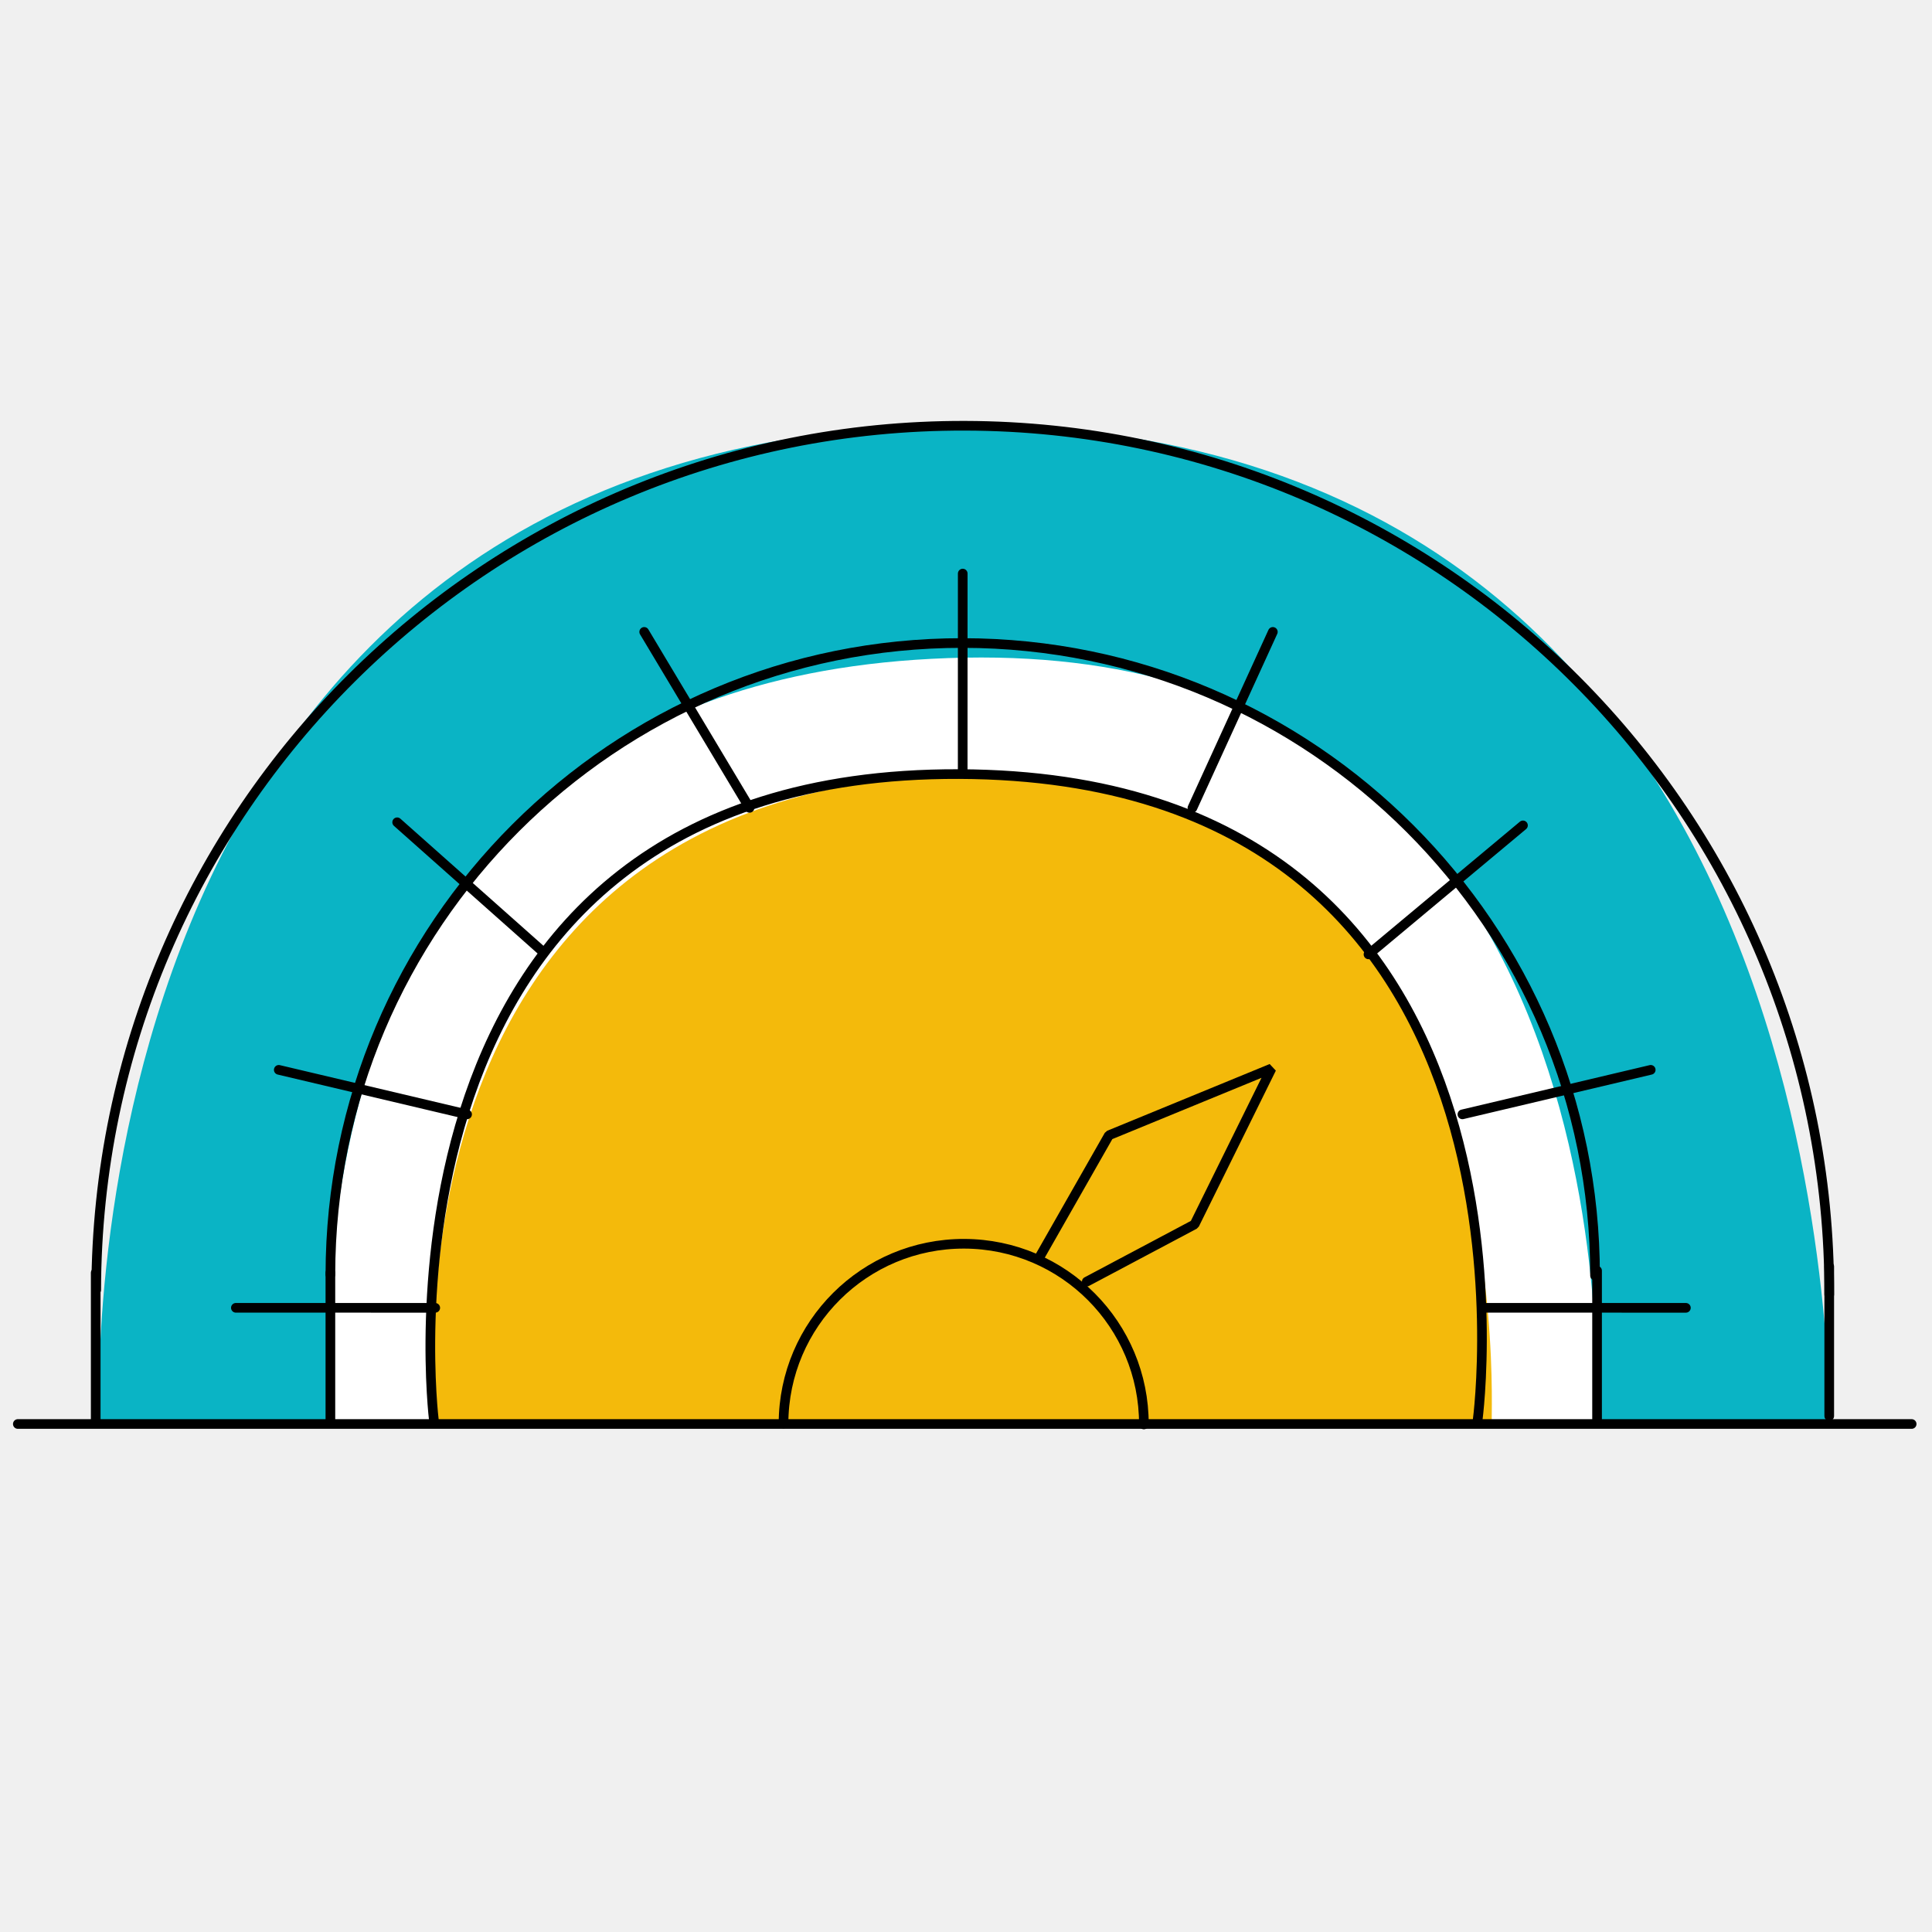
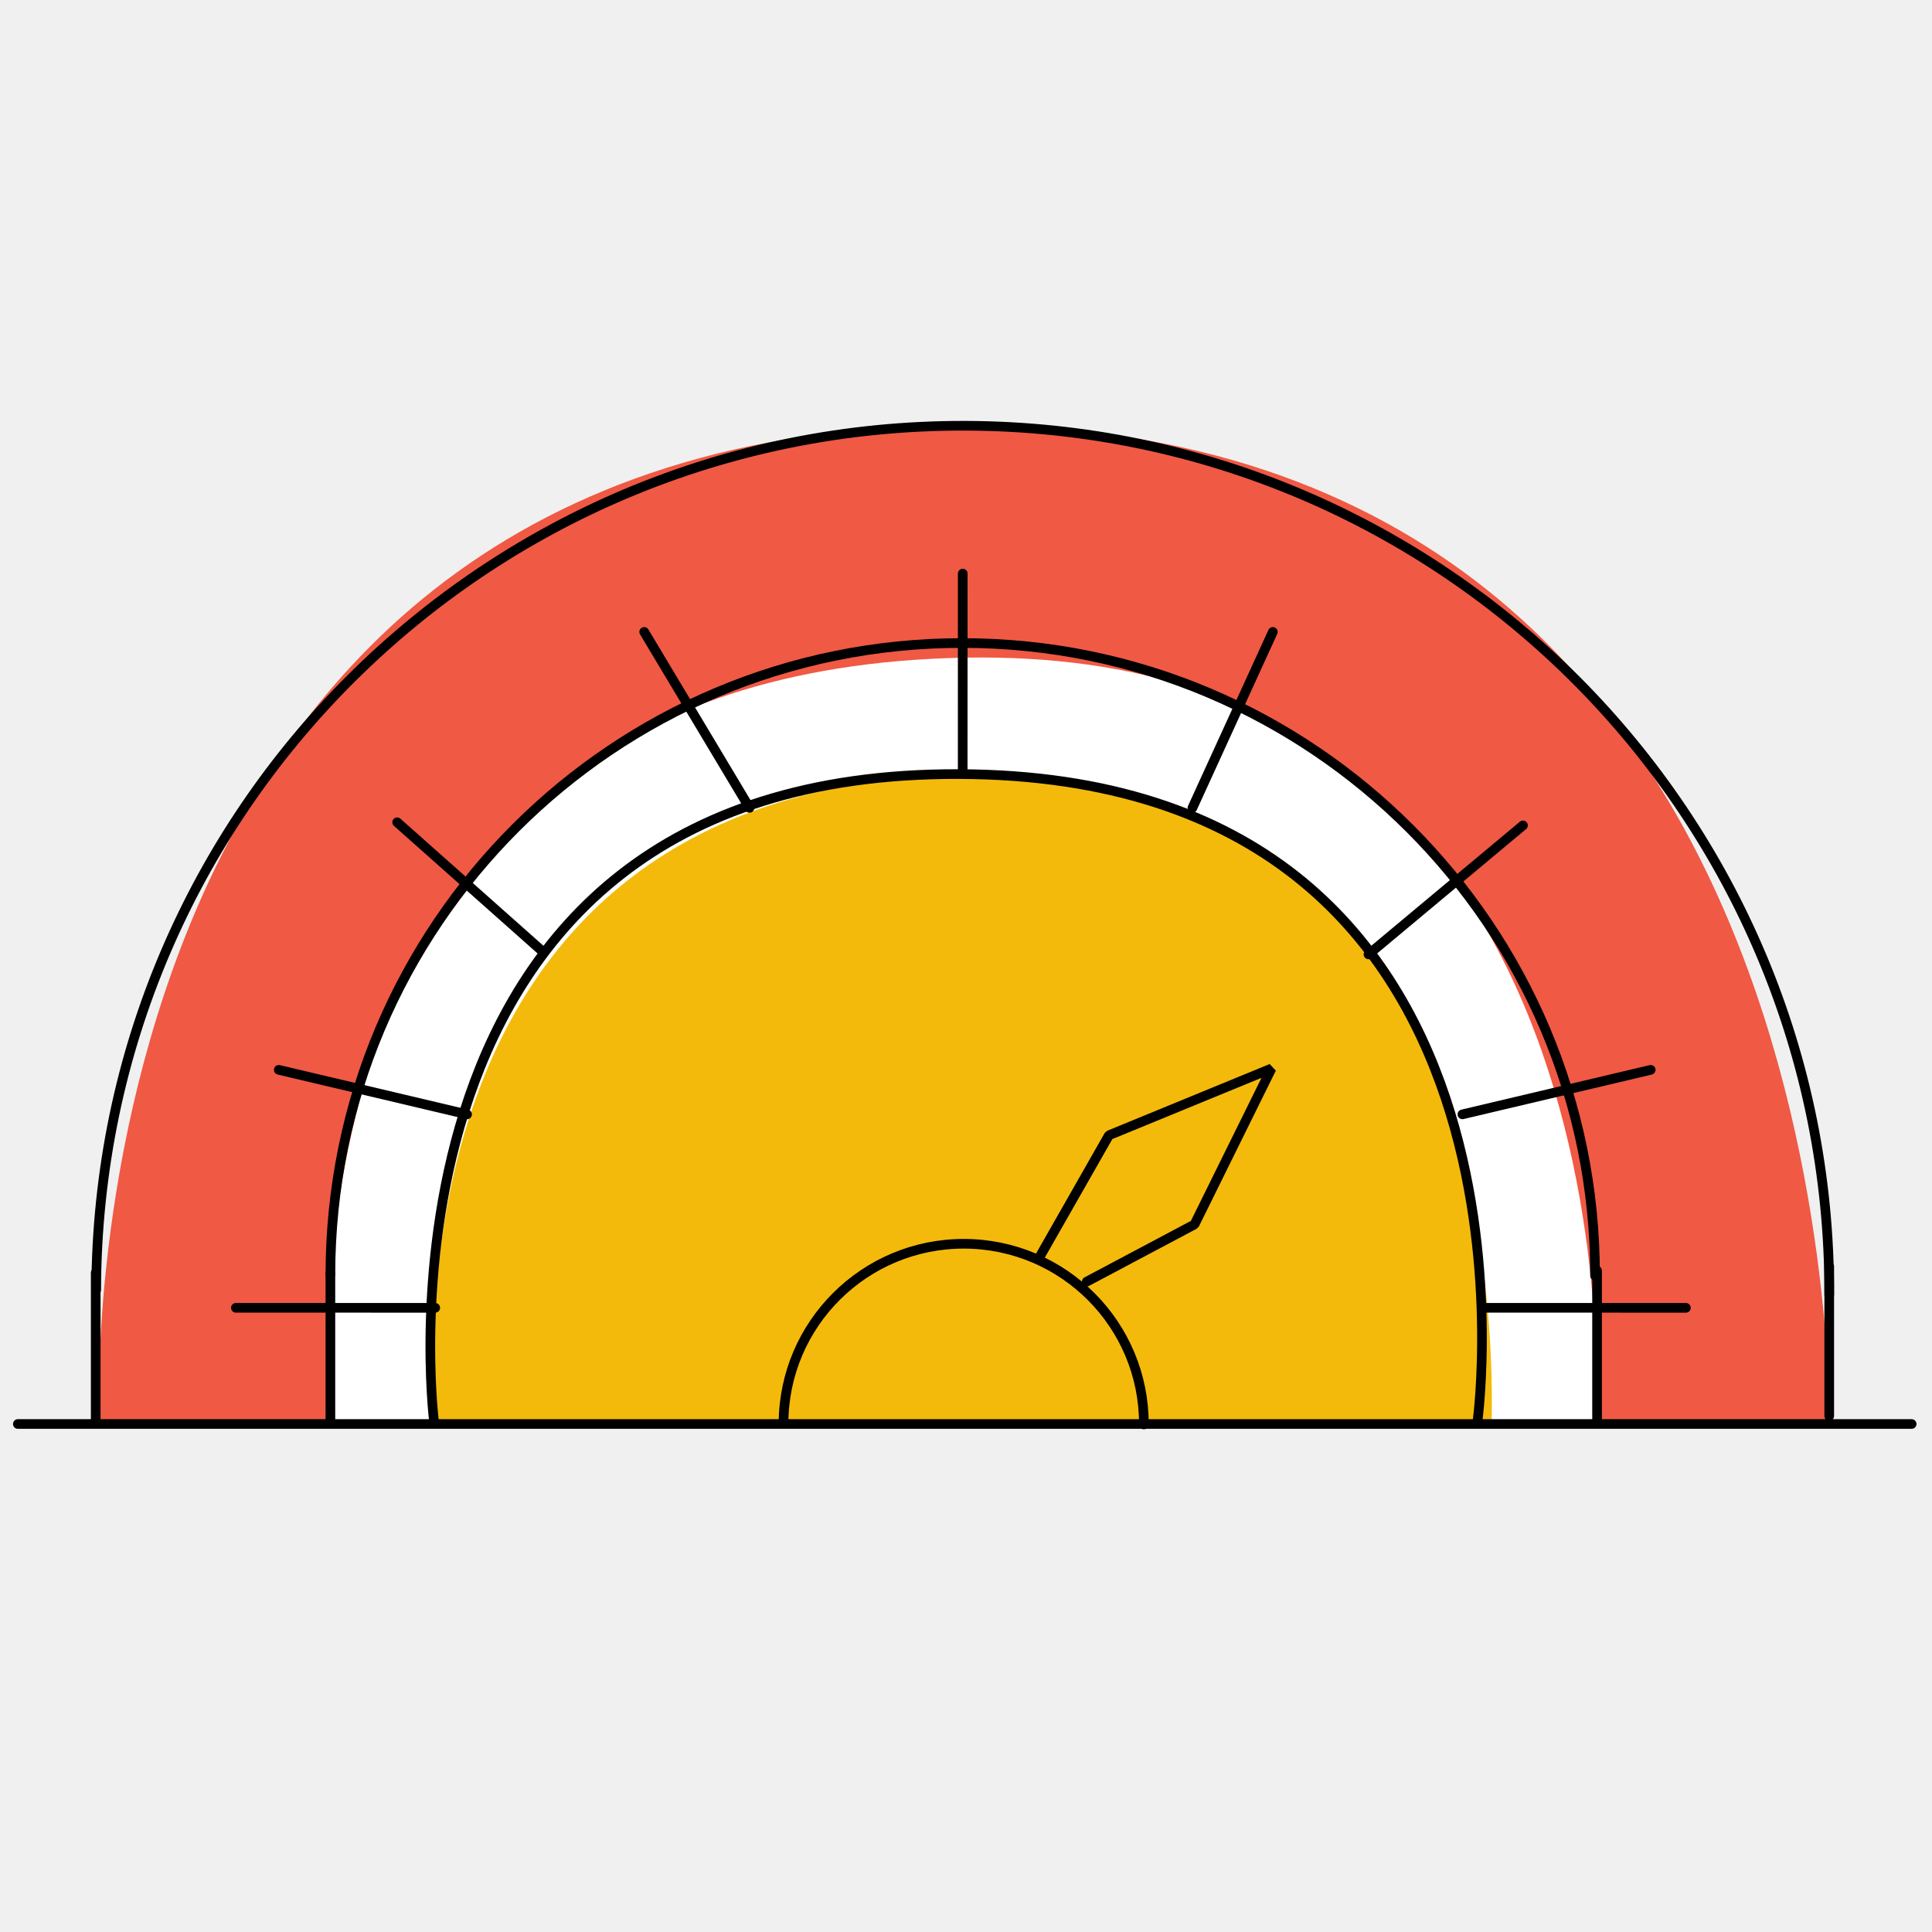
<svg xmlns="http://www.w3.org/2000/svg" version="1.1" id="Layer_1" x="0px" y="0px" width="100px" height="100px" viewBox="0 0 100 100" enable-background="new 0 0 100 100" xml:space="preserve">
-   <path fill="#0AB4C5" d="M5.134,73.617c0,0-2.366-51.617,44.843-51.617c47.455,0,44.332,54.729,44.84,51.481" />
+   <path fill="#F05944" d="M5.134,73.617c0,0-2.366-51.617,44.843-51.617c47.455,0,44.332,54.729,44.84,51.481" />
  <path fill="#FFFFFF" d="M17.207,73.617c0,0-4.744-38.89,32.737-39.577C86.342,33.373,82.3,76.002,82.68,73.513" />
  <path fill="#F4BA0B" d="M22.619,73.617c0,0-3.957-32.938,27.31-33.52c30.362-0.565,26.99,35.54,27.308,33.431" />
  <image display="none" overflow="visible" width="350" height="350" transform="matrix(0.09 0 0 0.09 -23.6665 39.167)">
</image>
  <line fill="none" stroke="#000000" stroke-width="0.5" stroke-linecap="round" stroke-miterlimit="10" x1="4.954" y1="65.878" x2="4.954" y2="73.617" />
  <line fill="none" stroke="#000000" stroke-width="0.5" stroke-linecap="round" stroke-miterlimit="10" x1="49.831" y1="29.688" x2="49.829" y2="40.006" />
  <line fill="none" stroke="#000000" stroke-width="0.5" stroke-linecap="round" stroke-miterlimit="10" x1="76.941" y1="67.692" x2="87.261" y2="67.693" />
  <line fill="none" stroke="#000000" stroke-width="0.5" stroke-linecap="round" stroke-miterlimit="10" x1="12.209" y1="67.692" x2="22.528" y2="67.693" />
  <path fill="none" stroke="#000000" stroke-width="0.5" stroke-linecap="round" stroke-miterlimit="10" d="M17.101,65.969  c0.014-18.067,14.661-32.703,32.73-32.686c18.067,0.014,32.739,14.673,32.728,32.74" />
  <line fill="none" stroke="#000000" stroke-width="0.5" stroke-linecap="round" stroke-miterlimit="10" x1="82.664" y1="65.771" x2="82.664" y2="73.511" />
  <line fill="none" stroke="#000000" stroke-width="0.5" stroke-linecap="round" stroke-miterlimit="10" x1="17.101" y1="65.878" x2="17.101" y2="73.617" />
  <g>
    <path fill="none" stroke="#000000" stroke-width="0.5" stroke-linecap="round" stroke-miterlimit="10" d="M4.979,66.767   c0.066-24.772,20.212-44.8,44.983-44.73c24.771,0.066,44.787,20.201,44.719,44.97" />
    <line fill="none" stroke="#000000" stroke-width="0.5" stroke-linecap="round" stroke-miterlimit="10" x1="94.681" y1="65.556" x2="94.681" y2="73.295" />
  </g>
  <g>
    <g>
      <path fill="none" stroke="#000000" stroke-width="0.5" stroke-linecap="round" stroke-miterlimit="10" d="M40.555,73.68    c0.013-5.154,4.203-9.316,9.353-9.303c5.152,0.015,9.313,4.201,9.299,9.352" />
    </g>
  </g>
  <line fill="none" stroke="#000000" stroke-width="0.5" stroke-linecap="round" stroke-miterlimit="10" x1="33.344" y1="32.707" x2="38.796" y2="41.815" />
  <line fill="none" stroke="#000000" stroke-width="0.5" stroke-linecap="round" stroke-miterlimit="10" x1="65.882" y1="32.707" x2="61.72" y2="41.815" />
  <line fill="none" stroke="#000000" stroke-width="0.5" stroke-linecap="round" stroke-miterlimit="10" x1="78.829" y1="42.722" x2="70.833" y2="49.398" />
  <line fill="none" stroke="#000000" stroke-width="0.5" stroke-linecap="round" stroke-miterlimit="10" x1="85.441" y1="55.375" x2="75.694" y2="57.679" />
  <line fill="none" stroke="#000000" stroke-width="0.5" stroke-linecap="round" stroke-miterlimit="10" x1="14.429" y1="55.375" x2="24.176" y2="57.679" />
  <line fill="none" stroke="#000000" stroke-width="0.5" stroke-linecap="round" stroke-miterlimit="10" x1="20.557" y1="42.561" x2="28.044" y2="49.212" />
  <line fill="none" stroke="#000000" stroke-width="0.5" stroke-linecap="round" stroke-miterlimit="10" x1="0.923" y1="73.706" x2="98.947" y2="73.706" />
  <polyline fill="none" stroke="#000000" stroke-width="0.5" stroke-linecap="round" stroke-linejoin="bevel" stroke-miterlimit="10" points="  53.824,65.037 57.4,58.761 65.813,55.305 61.828,63.376 56.251,66.337 " />
  <path fill="none" stroke="#000000" stroke-width="0.5" stroke-linecap="round" stroke-miterlimit="10" d="M22.457,73.498  c0,0-4.162-33.542,27.183-33.432c31.345,0.11,26.843,33.432,26.843,33.432" />
</svg>
